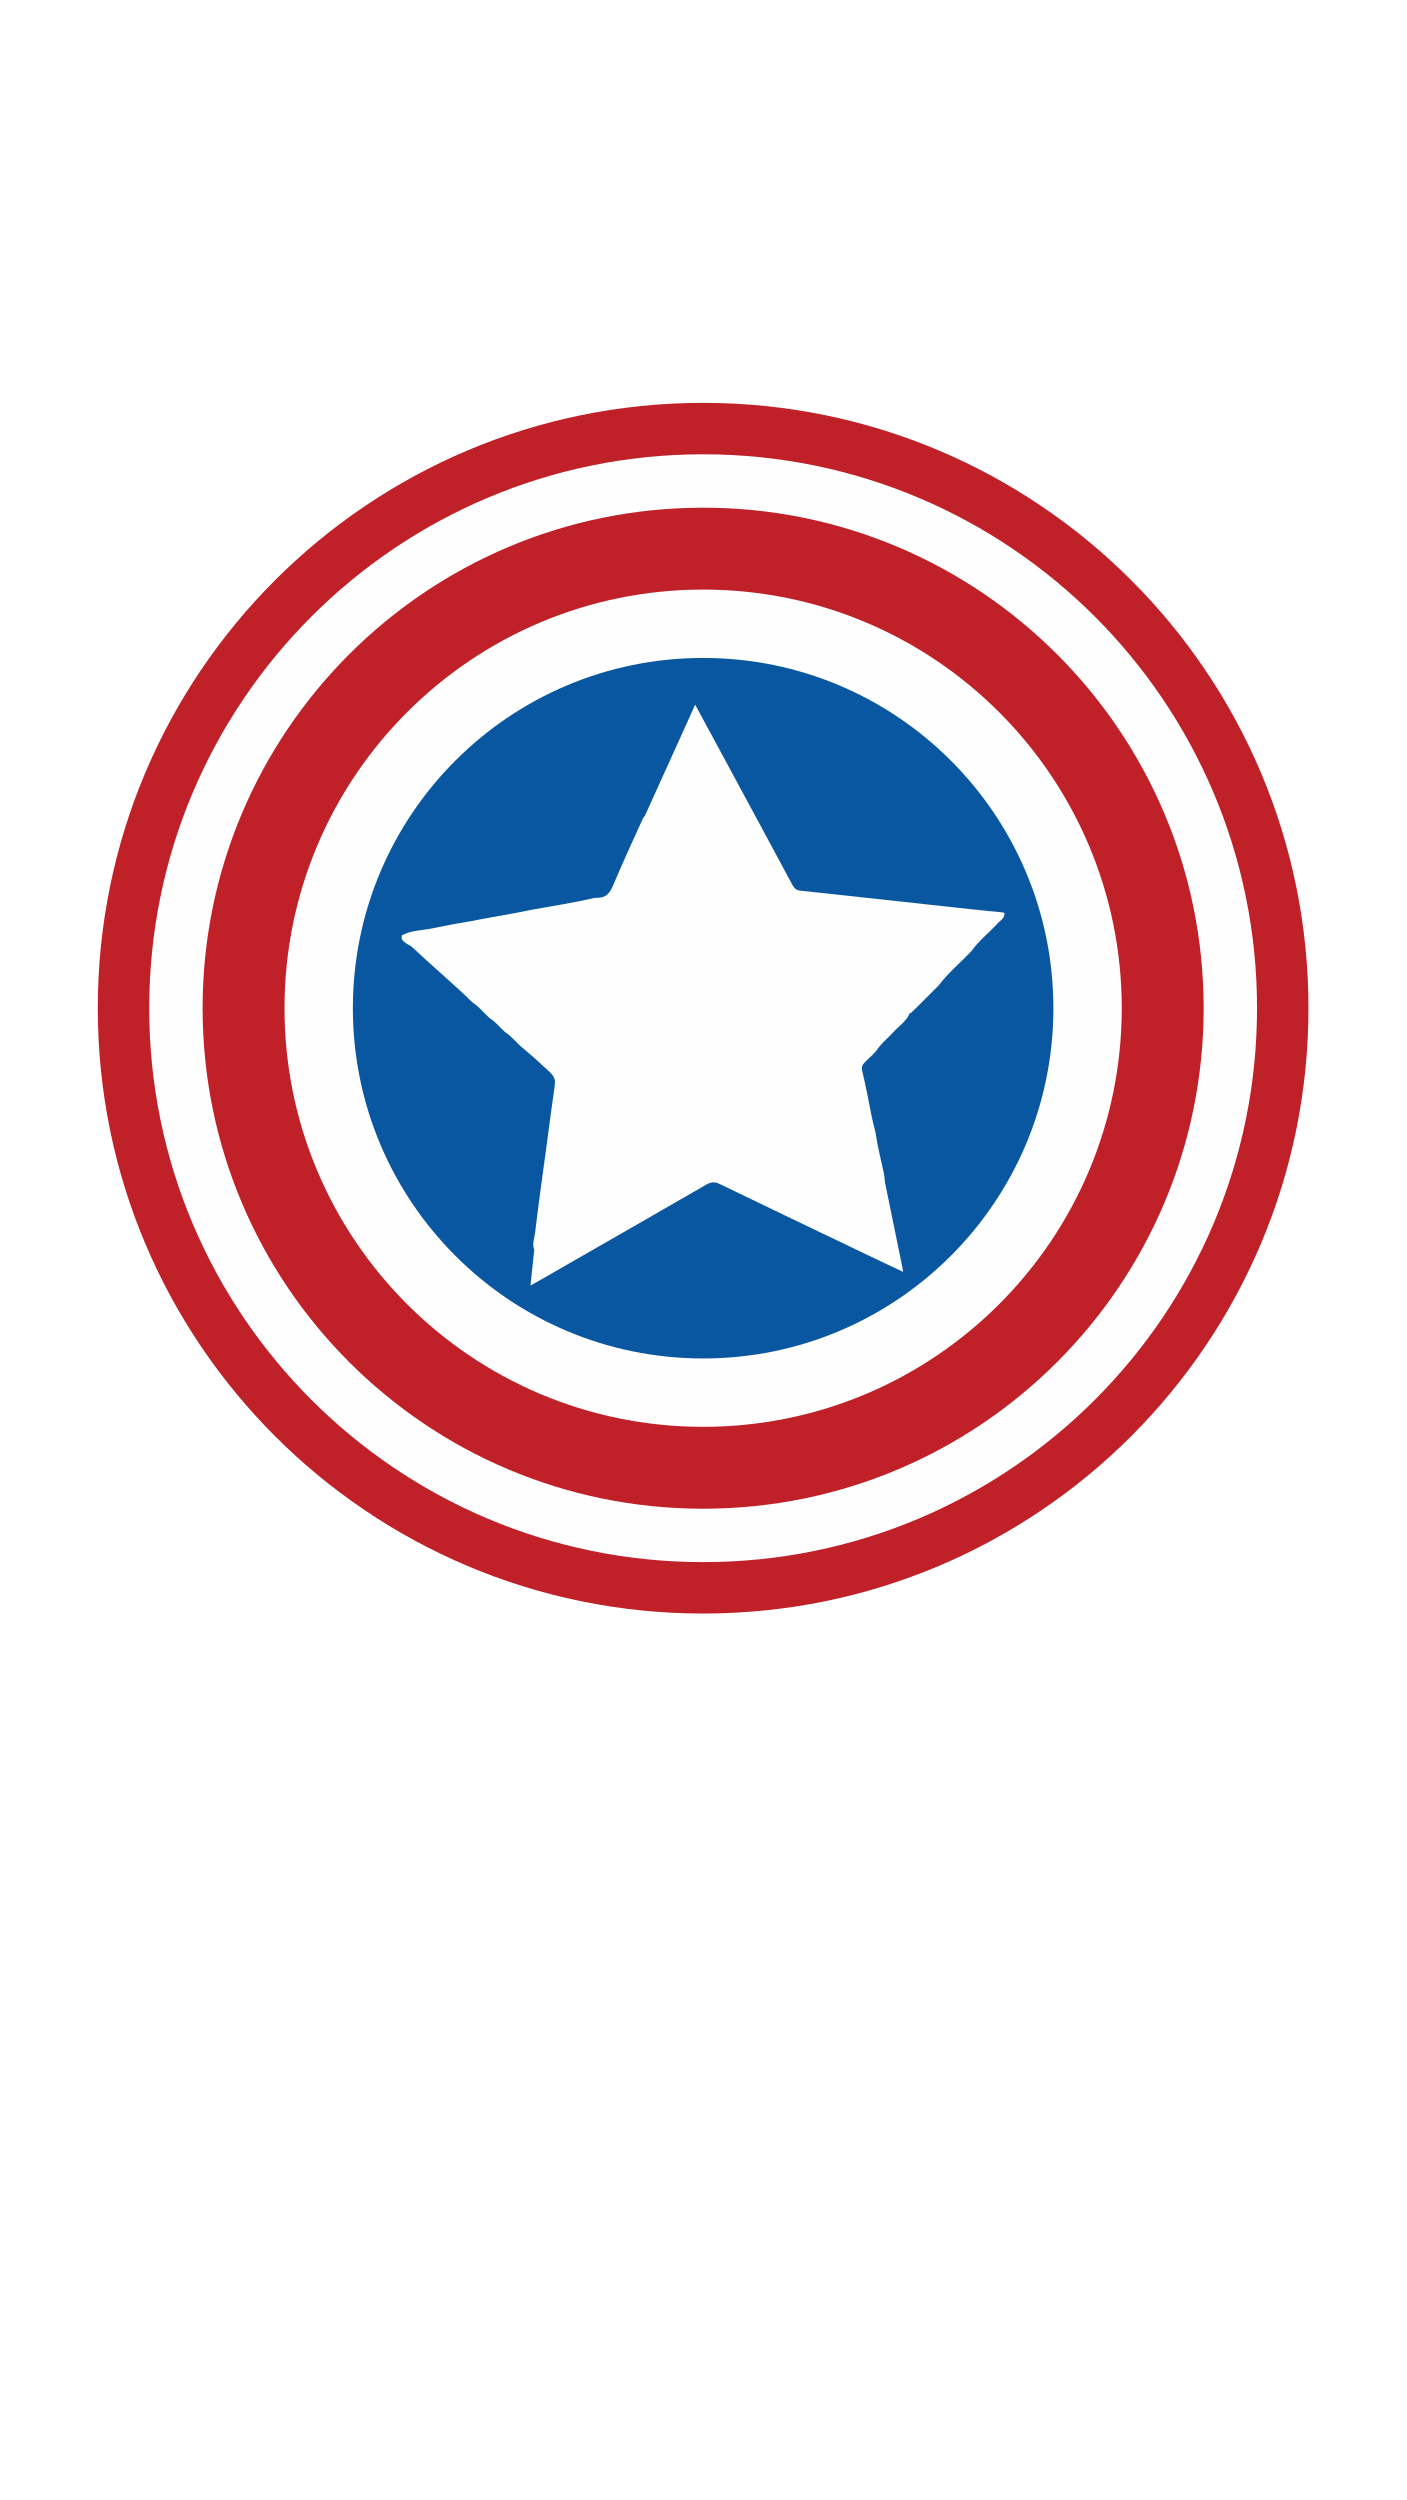
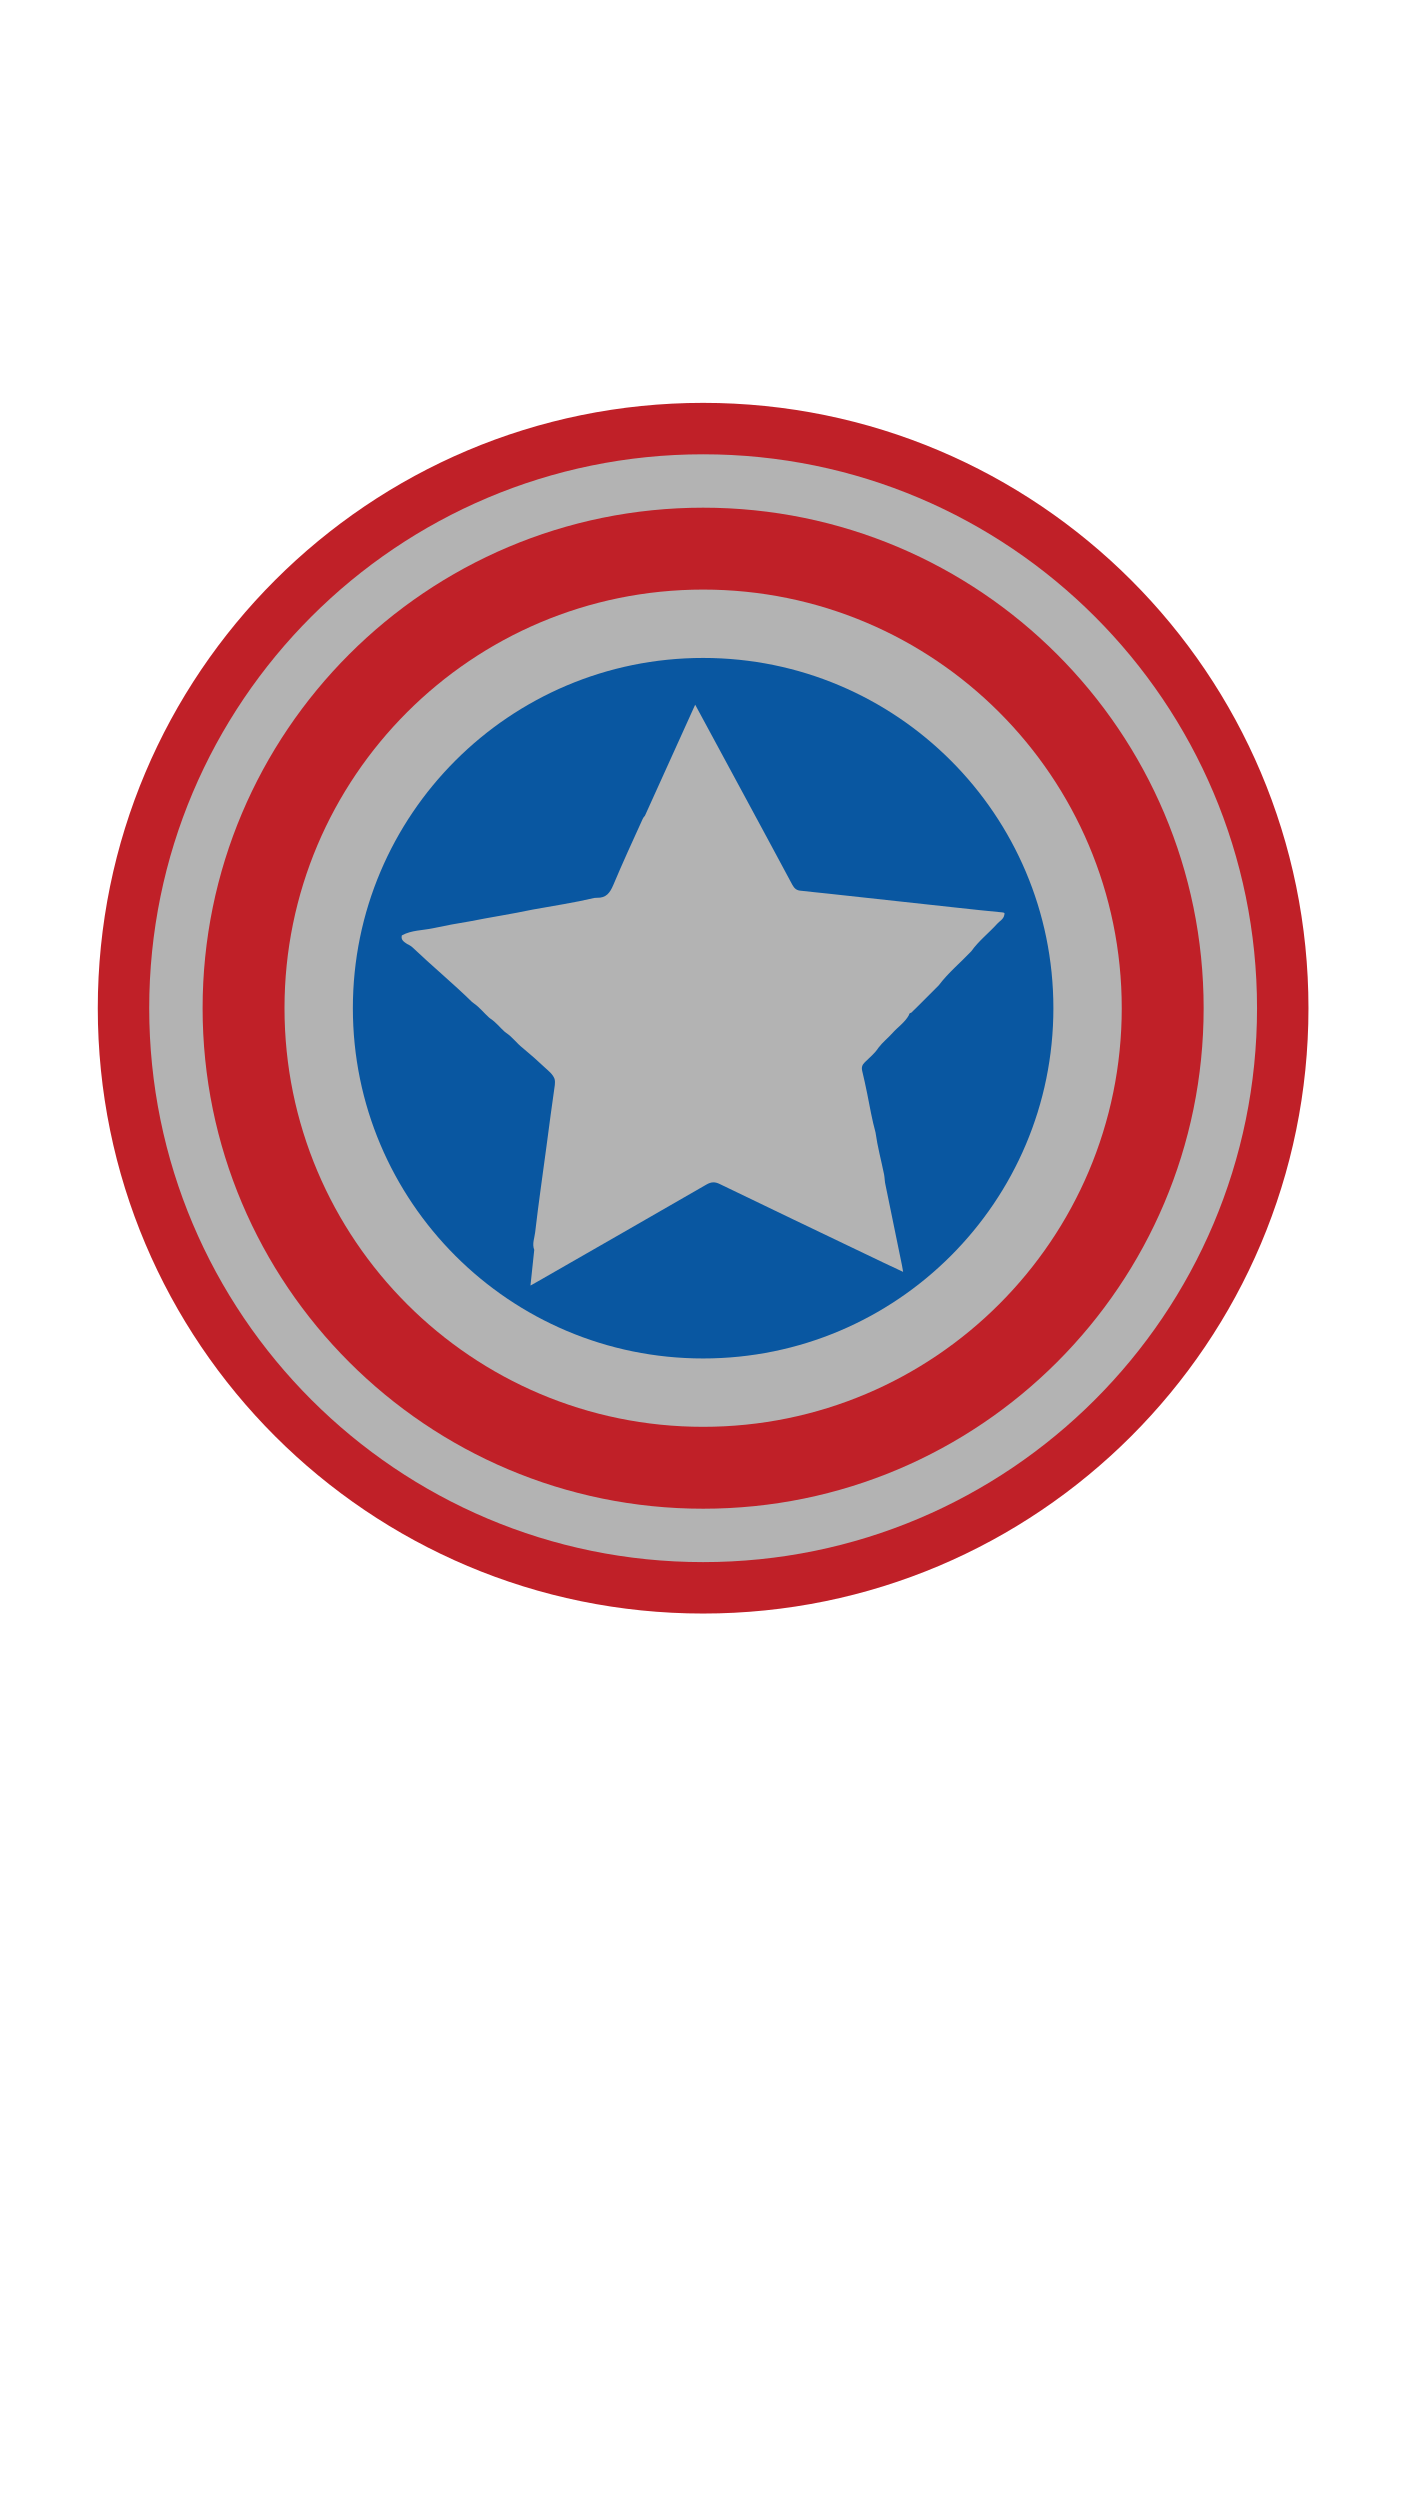
<svg xmlns="http://www.w3.org/2000/svg" version="1.1" id="Layer_1" x="0px" y="0px" viewBox="0 0 1080 1920" style="enable-background:new 0 0 1080 1920;" xml:space="preserve">
  <style type="text/css">
	.st0{fill:#C02028;}
- 	.st1{fill:#FEFEFE;}
+ 	.st1{fill:#B3B3B3;}
	.st2{fill:#0957A1;}
</style>
  <g id="XMLID_273_">
    <circle id="XMLID_276_" class="st0" cx="540" cy="774.3" r="464.9" />
    <circle id="XMLID_278_" class="st1" cx="540" cy="774.3" r="425.4" />
    <circle id="XMLID_285_" class="st0" cx="540" cy="774.3" r="384.4" />
    <circle id="XMLID_286_" class="st1" cx="540" cy="774.3" r="321.5" />
    <circle id="XMLID_287_" class="st2" cx="540" cy="774.3" r="269" />
    <path id="XMLID_292_" class="st1" d="M635,686.2c33.3,3.6,66.6,7.3,99.9,10.9c11.6,1.3,23.1,2.5,34.7,3.6c1.5,0.1,2.3,0.4,1.7,2   c-0.6,3.3-3.5,4.6-5.4,6.7c-6.5,7.2-14.2,13.1-19.9,21.1c-8.3,8.8-17.7,16.5-25,26.2c-7.1,7-14,14.2-21.2,21.1   c-1,0.1-1.6,0.7-1.7,1.7c-3,5.6-8.4,9.1-12.5,13.7c-3.5,3.9-7.7,7.2-10.9,11.4c-2.8,4.4-6.9,7.6-10.5,11.2c-2.1,2-2.7,4-2,6.8   c1.4,5.7,2.6,11.5,3.8,17.3c2,10,3.7,20,6.4,29.8c1.5,10.9,4.4,21.6,6.6,32.4c0.5,2.7,0.4,5.5,1.1,8.1c4.2,20.5,8.4,41,12.6,61.5   c0.3,1.3,0.5,2.7,0.9,5.1c-10.2-4.8-19.7-9.2-29.1-13.8c-37.2-17.8-74.4-35.6-111.6-53.6c-3.8-1.9-6.6-1.8-10.3,0.3   c-43.1,24.9-86.3,49.6-129.5,74.4c-1.7,1-3.4,1.9-5.7,3.2c1-9.6,2-18.5,2.9-27.4c-1.8-4.6,0.2-9,0.7-13.5   c2.6-22.3,5.8-44.5,8.8-66.8c2.1-15.4,4-30.9,6.3-46.3c0.2-1.6,0.2-3.2-0.2-4.7c-1.4-3.7-4.5-6-7.2-8.5   c-5.6-5.3-11.4-10.4-17.3-15.3c-4.5-3.5-7.8-8.3-12.6-11.5c-0.5-0.3-0.9-0.6-1.3-1c-3.6-3.2-6.5-7.1-10.6-9.8   c-0.5-0.3-0.9-0.6-1.3-1c-4-3.6-7.3-7.9-11.8-11c-0.5-0.3-0.9-0.6-1.3-1c-14.8-14.5-30.8-27.7-45.8-42c-1.2-1.1-2.6-1.8-4-2.5   c-2.3-1.6-5-3-4.1-6.6c7.4-4.1,15.9-3.8,23.9-5.5c9.4-2,18.8-3.8,28.3-5.3c16-3.2,32.1-5.6,48.1-9c15.9-2.9,32-5.3,47.7-9   c0.6,0,1.3-0.1,1.9-0.1c7,0.2,9.9-3.7,12.5-9.8c7.2-17.1,14.9-33.9,22.6-50.8c0.4-0.9,1-1.7,1.7-2.4c12.8-28.2,25.5-56.4,38.6-85.3   c13.2,24.5,26.1,48.2,38.9,72c11.9,22.1,23.9,44.2,35.7,66.3c1.6,2.9,3.3,4.4,6.7,4.6C622.1,684.8,628.5,685.6,635,686.2z" />
  </g>
</svg>
